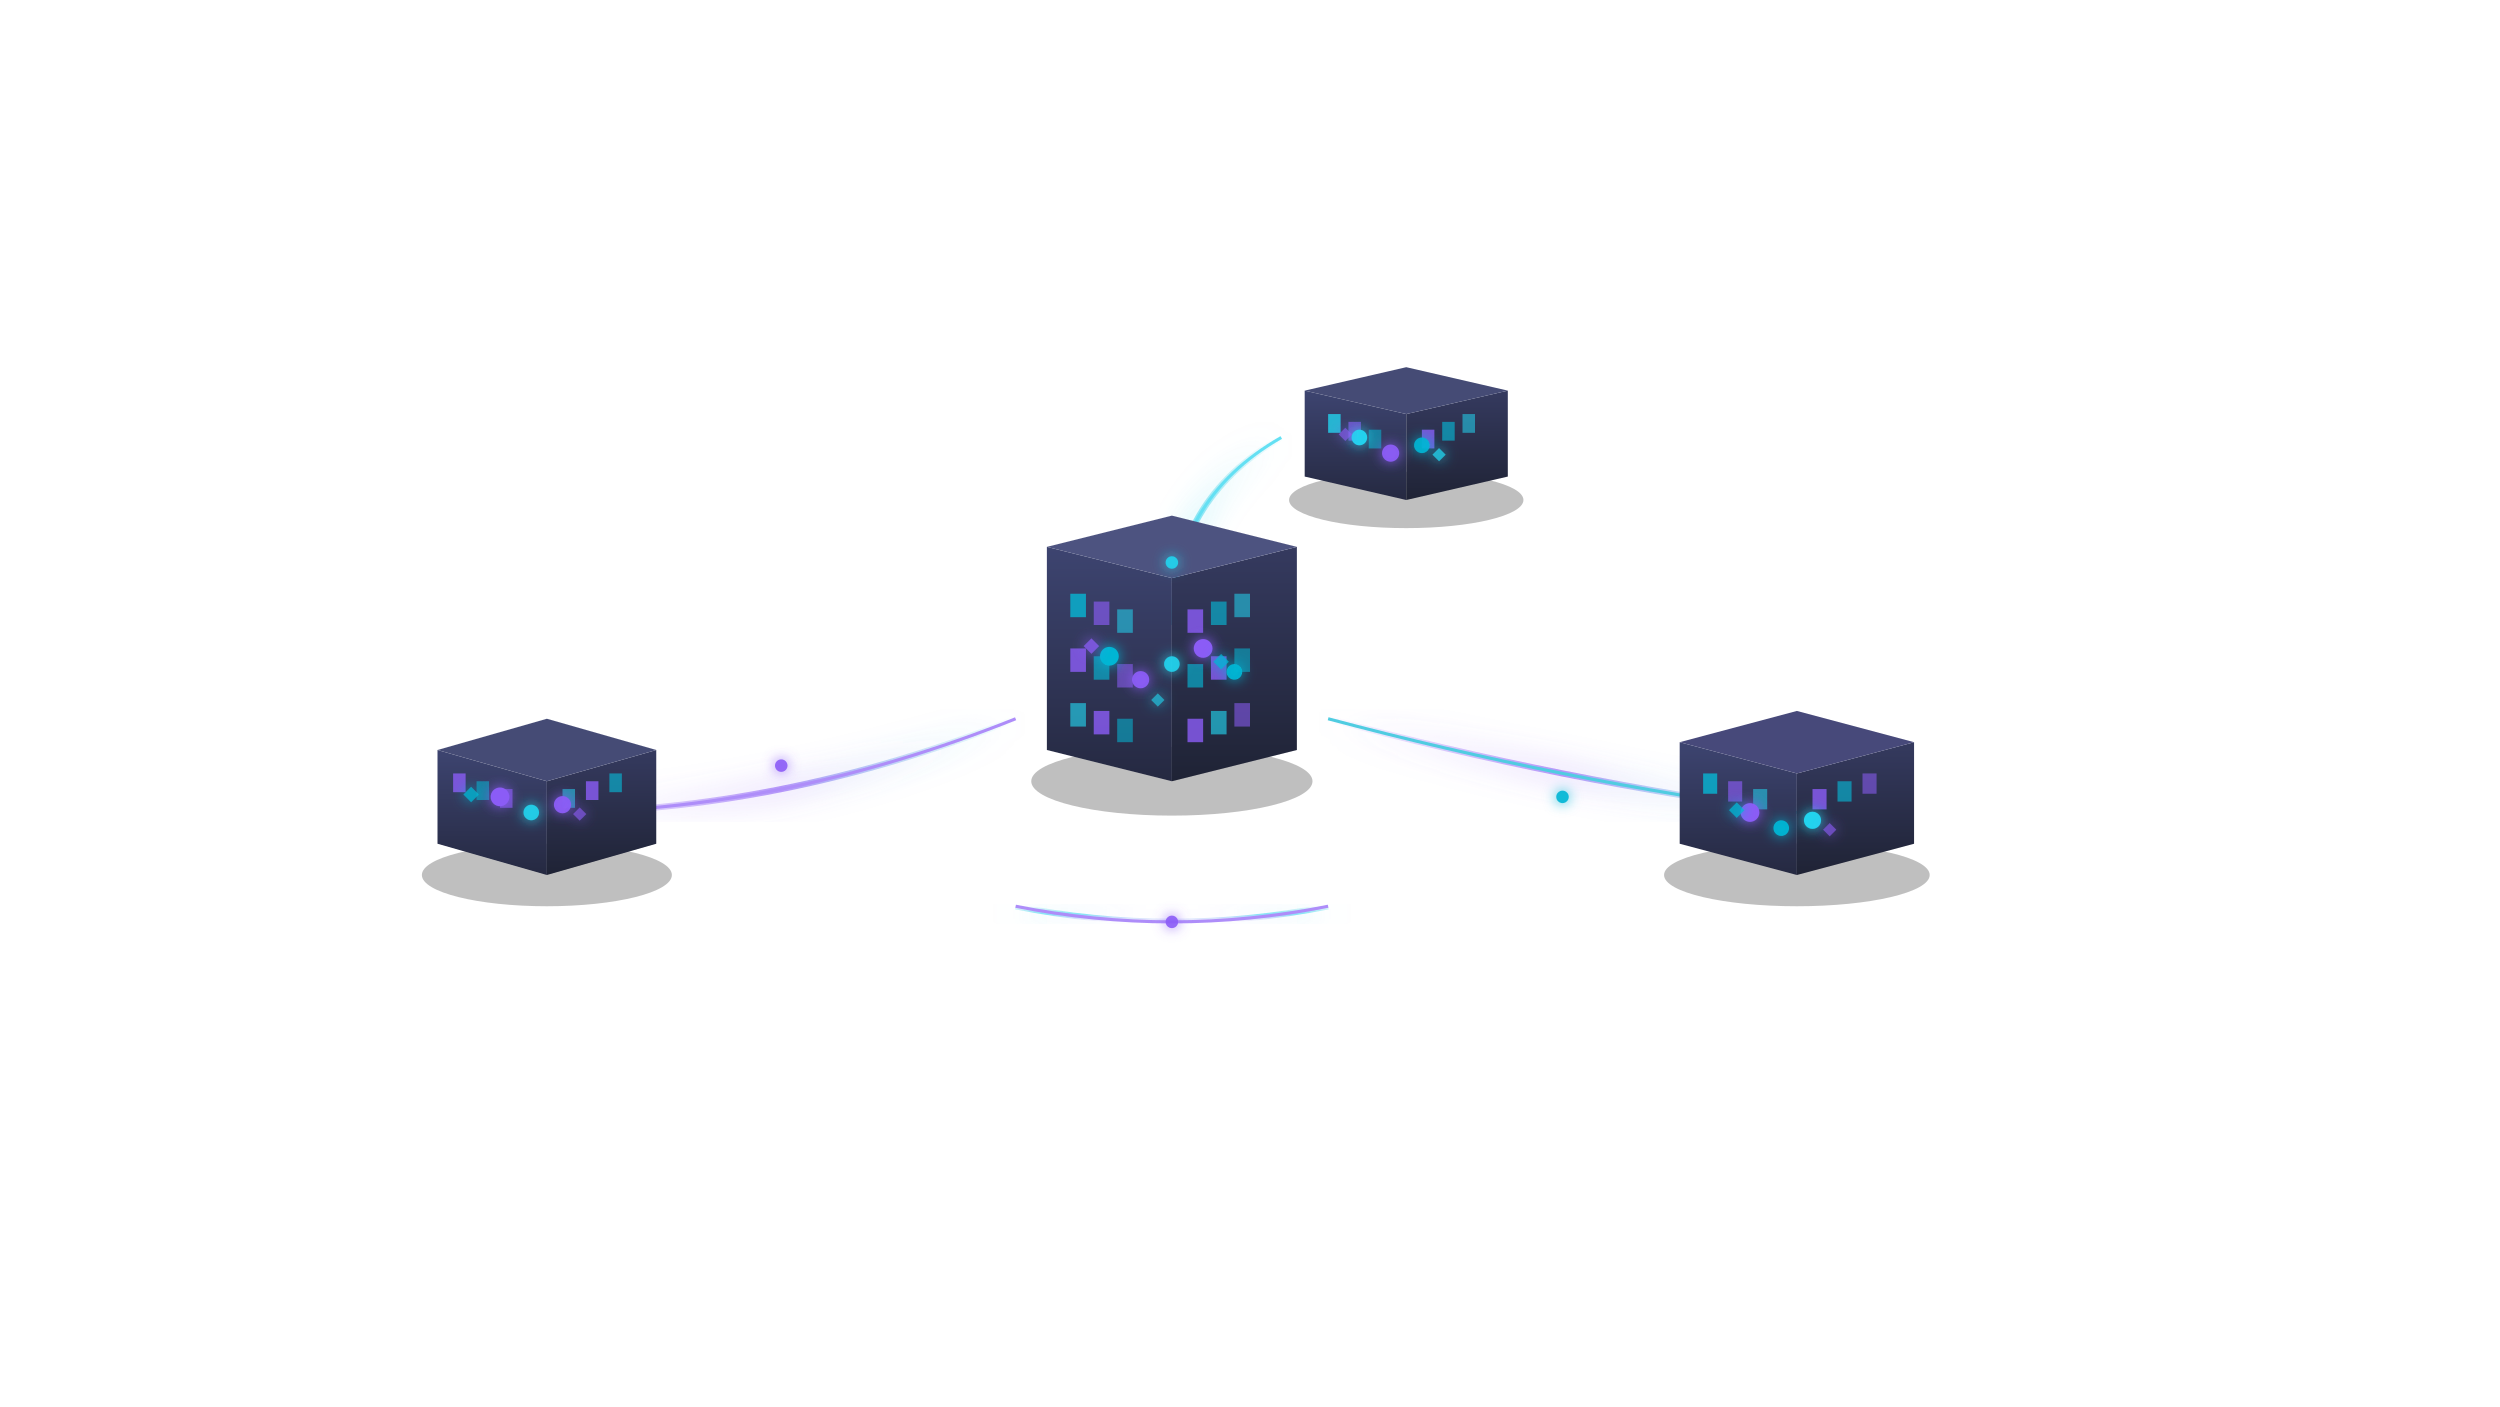
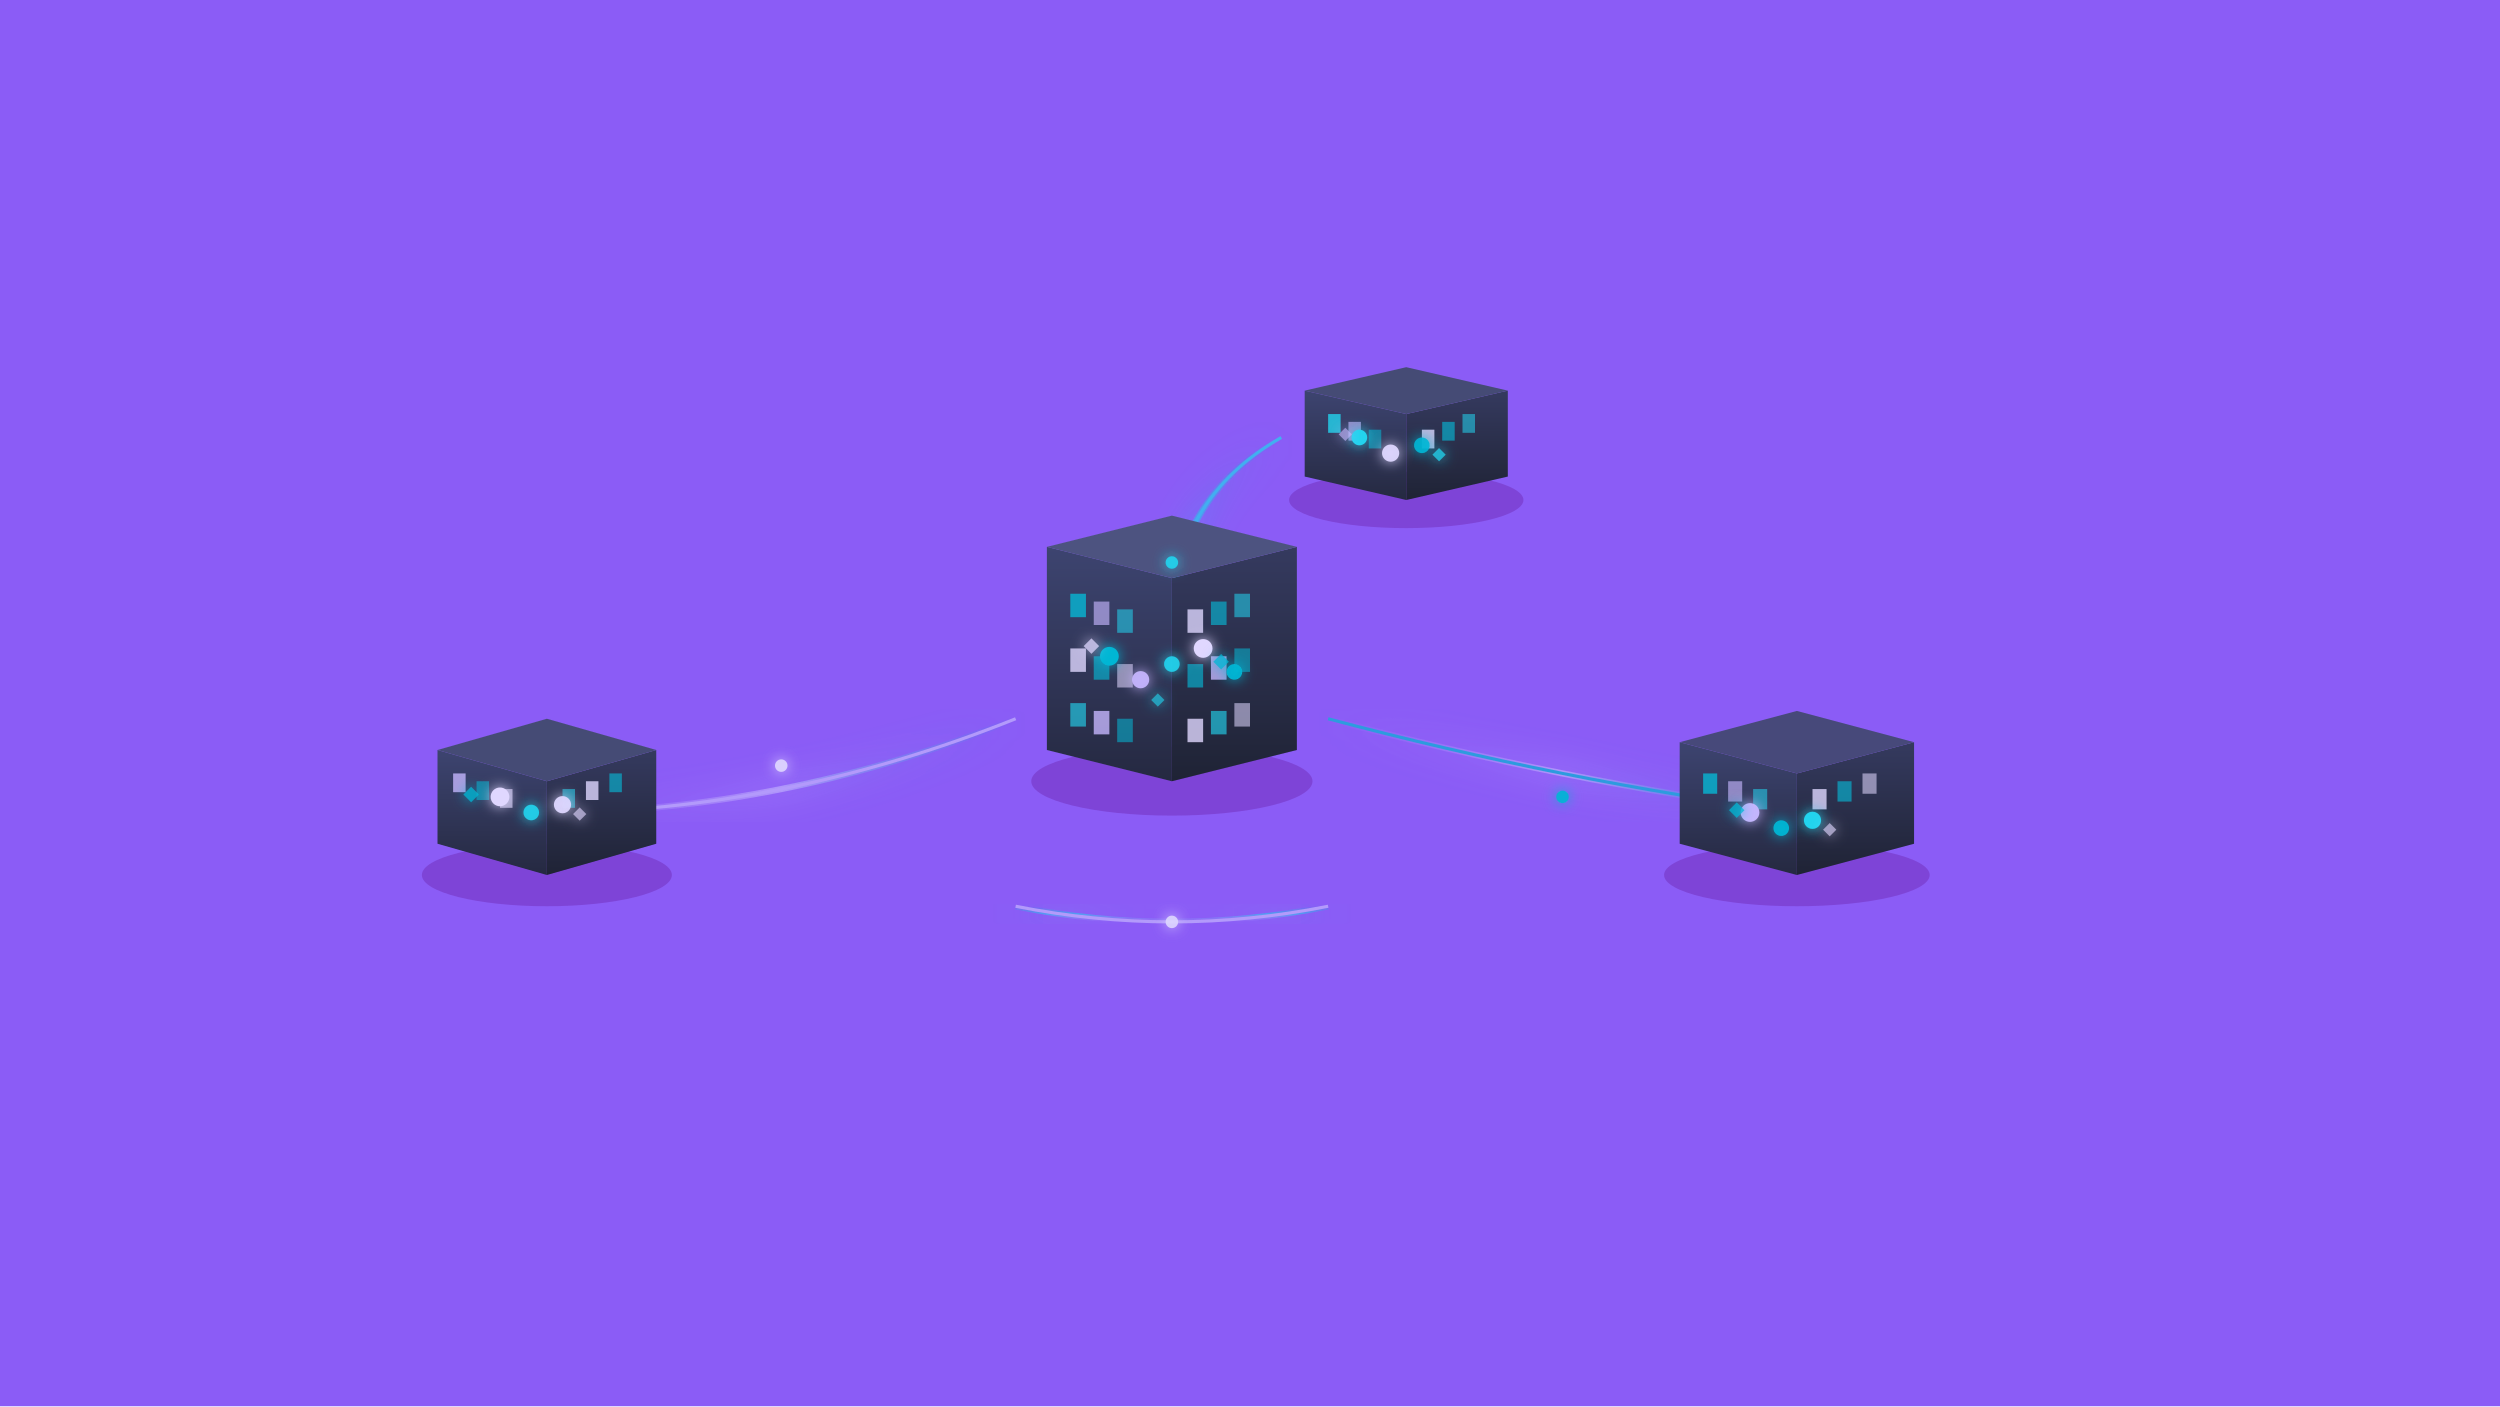
<svg xmlns="http://www.w3.org/2000/svg" viewBox="0 0 1600 900">
  <defs>
    <linearGradient id="buildingGrad1" x1="0%" y1="0%" x2="0%" y2="100%">
      <stop offset="0%" style="stop-color:#3d4470;stop-opacity:1" />
      <stop offset="100%" style="stop-color:#252941;stop-opacity:1" />
    </linearGradient>
    <linearGradient id="buildingGrad2" x1="0%" y1="0%" x2="0%" y2="100%">
      <stop offset="0%" style="stop-color:#353a5f;stop-opacity:1" />
      <stop offset="100%" style="stop-color:#1f2335;stop-opacity:1" />
    </linearGradient>
    <linearGradient id="pathGlow1" x1="0%" y1="0%" x2="100%" y2="0%">
-       <stop offset="0%" style="stop-color:#8b5cf6;stop-opacity:0" />
-       <stop offset="50%" style="stop-color:#8b5cf6;stop-opacity:0.9" />
+       <stop offset="0%" style="stop-color:#a78bfa;stop-opacity:0" />
+       <stop offset="50%" style="stop-color:#c4b5fd;stop-opacity:0.9" />
      <stop offset="100%" style="stop-color:#06b6d4;stop-opacity:0" />
    </linearGradient>
    <linearGradient id="pathGlow2" x1="0%" y1="0%" x2="0%" y2="100%">
      <stop offset="0%" style="stop-color:#06b6d4;stop-opacity:0" />
      <stop offset="50%" style="stop-color:#22d3ee;stop-opacity:0.8" />
-       <stop offset="100%" style="stop-color:#8b5cf6;stop-opacity:0" />
+       <stop offset="100%" style="stop-color:#c4b5fd;stop-opacity:0" />
    </linearGradient>
    <filter id="glow">
      <feGaussianBlur stdDeviation="4" result="coloredBlur" />
      <feMerge>
        <feMergeNode in="coloredBlur" />
        <feMergeNode in="SourceGraphic" />
      </feMerge>
    </filter>
    <filter id="softGlow">
      <feGaussianBlur stdDeviation="10" result="coloredBlur" />
      <feMerge>
        <feMergeNode in="coloredBlur" />
        <feMergeNode in="SourceGraphic" />
      </feMerge>
    </filter>
  </defs>
+   <rect width="1600" height="900" fill="#8B5CF6" />
  <g opacity="0.7">
    <path d="M 350 520 Q 500 520 650 460" stroke="url(#pathGlow1)" stroke-width="4" fill="none" filter="url(#softGlow)" />
-     <path d="M 350 520 Q 500 520 650 460" stroke="#8b5cf6" stroke-width="2" fill="none" />
+     <path d="M 350 520 Q 500 520 650 460" stroke="#c4b5fd" stroke-width="2" fill="none" />
    <path d="M 750 400 Q 750 320 820 280" stroke="url(#pathGlow2)" stroke-width="4" fill="none" filter="url(#softGlow)" />
    <path d="M 750 400 Q 750 320 820 280" stroke="#22d3ee" stroke-width="2" fill="none" />
    <path d="M 850 460 Q 1000 500 1150 520" stroke="url(#pathGlow1)" stroke-width="4" fill="none" filter="url(#softGlow)" />
    <path d="M 850 460 Q 1000 500 1150 520" stroke="#06b6d4" stroke-width="2" fill="none" />
    <path d="M 650 580 Q 750 600 850 580" stroke="url(#pathGlow2)" stroke-width="4" fill="none" filter="url(#softGlow)" />
-     <path d="M 650 580 Q 750 600 850 580" stroke="#8b5cf6" stroke-width="2" fill="none" />
+     <path d="M 650 580 Q 750 600 850 580" stroke="#c4b5fd" stroke-width="2" fill="none" />
  </g>
  <g>
-     <ellipse cx="350" cy="560" rx="80" ry="20" fill="#000000" opacity="0.25" />
+     <ellipse cx="350" cy="560" rx="80" ry="20" fill="#6b21a8" opacity="0.4" />
    <path d="M 280 480 L 280 540 L 350 560 L 350 500 Z" fill="url(#buildingGrad1)" />
    <path d="M 350 500 L 350 560 L 420 540 L 420 480 Z" fill="url(#buildingGrad2)" />
    <path d="M 280 480 L 350 500 L 420 480 L 350 460 Z" fill="#454b75" />
    <g opacity="0.8">
-       <rect x="290" y="495" width="8" height="12" fill="#8b5cf6" />
+       <rect x="290" y="495" width="8" height="12" fill="#c4b5fd" />
      <rect x="305" y="500" width="8" height="12" fill="#06b6d4" opacity="0.7" />
-       <rect x="320" y="505" width="8" height="12" fill="#8b5cf6" opacity="0.8" />
+       <rect x="320" y="505" width="8" height="12" fill="#e0d7ff" opacity="0.8" />
      <rect x="360" y="505" width="8" height="12" fill="#22d3ee" opacity="0.7" />
-       <rect x="375" y="500" width="8" height="12" fill="#8b5cf6" />
+       <rect x="375" y="500" width="8" height="12" fill="#ddd6fe" />
      <rect x="390" y="495" width="8" height="12" fill="#06b6d4" opacity="0.8" />
    </g>
  </g>
  <g>
-     <ellipse cx="750" cy="500" rx="90" ry="22" fill="#000000" opacity="0.25" />
+     <ellipse cx="750" cy="500" rx="90" ry="22" fill="#6b21a8" opacity="0.4" />
    <path d="M 670 350 L 670 480 L 750 500 L 750 370 Z" fill="url(#buildingGrad1)" />
    <path d="M 750 370 L 750 500 L 830 480 L 830 350 Z" fill="url(#buildingGrad2)" />
    <path d="M 670 350 L 750 370 L 830 350 L 750 330 Z" fill="#4d5380" />
    <g opacity="0.8">
      <rect x="685" y="380" width="10" height="15" fill="#06b6d4" />
-       <rect x="700" y="385" width="10" height="15" fill="#8b5cf6" opacity="0.8" />
+       <rect x="700" y="385" width="10" height="15" fill="#c4b5fd" opacity="0.8" />
      <rect x="715" y="390" width="10" height="15" fill="#22d3ee" opacity="0.7" />
-       <rect x="685" y="415" width="10" height="15" fill="#8b5cf6" />
+       <rect x="685" y="415" width="10" height="15" fill="#ddd6fe" />
      <rect x="700" y="420" width="10" height="15" fill="#06b6d4" opacity="0.8" />
-       <rect x="715" y="425" width="10" height="15" fill="#8b5cf6" opacity="0.7" />
+       <rect x="715" y="425" width="10" height="15" fill="#e0d7ff" opacity="0.7" />
      <rect x="685" y="450" width="10" height="15" fill="#22d3ee" opacity="0.8" />
-       <rect x="700" y="455" width="10" height="15" fill="#8b5cf6" />
+       <rect x="700" y="455" width="10" height="15" fill="#c4b5fd" />
      <rect x="715" y="460" width="10" height="15" fill="#06b6d4" opacity="0.7" />
-       <rect x="760" y="390" width="10" height="15" fill="#8b5cf6" />
+       <rect x="760" y="390" width="10" height="15" fill="#ddd6fe" />
      <rect x="775" y="385" width="10" height="15" fill="#06b6d4" opacity="0.8" />
      <rect x="790" y="380" width="10" height="15" fill="#22d3ee" opacity="0.7" />
      <rect x="760" y="425" width="10" height="15" fill="#06b6d4" opacity="0.8" />
-       <rect x="775" y="420" width="10" height="15" fill="#8b5cf6" />
+       <rect x="775" y="420" width="10" height="15" fill="#c4b5fd" />
      <rect x="790" y="415" width="10" height="15" fill="#06b6d4" opacity="0.7" />
-       <rect x="760" y="460" width="10" height="15" fill="#8b5cf6" />
+       <rect x="760" y="460" width="10" height="15" fill="#e0d7ff" />
      <rect x="775" y="455" width="10" height="15" fill="#22d3ee" opacity="0.8" />
-       <rect x="790" y="450" width="10" height="15" fill="#8b5cf6" opacity="0.7" />
+       <rect x="790" y="450" width="10" height="15" fill="#ddd6fe" opacity="0.7" />
    </g>
  </g>
  <g>
-     <ellipse cx="900" cy="320" rx="75" ry="18" fill="#000000" opacity="0.25" />
+     <ellipse cx="900" cy="320" rx="75" ry="18" fill="#6b21a8" opacity="0.4" />
    <path d="M 835 250 L 835 305 L 900 320 L 900 265 Z" fill="url(#buildingGrad1)" />
    <path d="M 900 265 L 900 320 L 965 305 L 965 250 Z" fill="url(#buildingGrad2)" />
    <path d="M 835 250 L 900 265 L 965 250 L 900 235 Z" fill="#454b75" />
    <g opacity="0.8">
      <rect x="850" y="265" width="8" height="12" fill="#22d3ee" />
-       <rect x="863" y="270" width="8" height="12" fill="#8b5cf6" opacity="0.8" />
+       <rect x="863" y="270" width="8" height="12" fill="#c4b5fd" opacity="0.8" />
      <rect x="876" y="275" width="8" height="12" fill="#06b6d4" opacity="0.7" />
-       <rect x="910" y="275" width="8" height="12" fill="#8b5cf6" />
+       <rect x="910" y="275" width="8" height="12" fill="#ddd6fe" />
      <rect x="923" y="270" width="8" height="12" fill="#06b6d4" opacity="0.8" />
      <rect x="936" y="265" width="8" height="12" fill="#22d3ee" opacity="0.7" />
    </g>
  </g>
  <g>
-     <ellipse cx="1150" cy="560" rx="85" ry="20" fill="#000000" opacity="0.25" />
+     <ellipse cx="1150" cy="560" rx="85" ry="20" fill="#6b21a8" opacity="0.4" />
    <path d="M 1075 475 L 1075 540 L 1150 560 L 1150 495 Z" fill="url(#buildingGrad1)" />
    <path d="M 1150 495 L 1150 560 L 1225 540 L 1225 475 Z" fill="url(#buildingGrad2)" />
    <path d="M 1075 475 L 1150 495 L 1225 475 L 1150 455 Z" fill="#47497a" />
    <g opacity="0.8">
      <rect x="1090" y="495" width="9" height="13" fill="#06b6d4" />
-       <rect x="1106" y="500" width="9" height="13" fill="#8b5cf6" opacity="0.8" />
+       <rect x="1106" y="500" width="9" height="13" fill="#c4b5fd" opacity="0.8" />
      <rect x="1122" y="505" width="9" height="13" fill="#22d3ee" opacity="0.7" />
-       <rect x="1160" y="505" width="9" height="13" fill="#8b5cf6" />
+       <rect x="1160" y="505" width="9" height="13" fill="#ddd6fe" />
      <rect x="1176" y="500" width="9" height="13" fill="#06b6d4" opacity="0.8" />
-       <rect x="1192" y="495" width="9" height="13" fill="#8b5cf6" opacity="0.7" />
+       <rect x="1192" y="495" width="9" height="13" fill="#e0d7ff" opacity="0.7" />
    </g>
  </g>
  <g filter="url(#glow)">
-     <circle cx="320" cy="510" r="6" fill="#8b5cf6" />
+     <circle cx="320" cy="510" r="6" fill="#e0d7ff" />
    <circle cx="340" cy="520" r="5" fill="#22d3ee" opacity="0.9" />
-     <circle cx="360" cy="515" r="5.5" fill="#8b5cf6" opacity="0.95" />
+     <circle cx="360" cy="515" r="5.5" fill="#ddd6fe" opacity="0.95" />
    <circle cx="710" cy="420" r="6" fill="#06b6d4" />
-     <circle cx="730" cy="435" r="5.5" fill="#8b5cf6" opacity="0.95" />
+     <circle cx="730" cy="435" r="5.5" fill="#c4b5fd" opacity="0.95" />
    <circle cx="750" cy="425" r="5" fill="#22d3ee" opacity="0.9" />
-     <circle cx="770" cy="415" r="6" fill="#8b5cf6" />
+     <circle cx="770" cy="415" r="6" fill="#e0d7ff" />
    <circle cx="790" cy="430" r="5" fill="#06b6d4" opacity="0.95" />
    <circle cx="870" cy="280" r="5" fill="#22d3ee" />
-     <circle cx="890" cy="290" r="5.5" fill="#8b5cf6" opacity="0.95" />
+     <circle cx="890" cy="290" r="5.5" fill="#ddd6fe" opacity="0.95" />
    <circle cx="910" cy="285" r="5" fill="#06b6d4" opacity="0.9" />
-     <circle cx="1120" cy="520" r="6" fill="#8b5cf6" />
+     <circle cx="1120" cy="520" r="6" fill="#c4b5fd" />
    <circle cx="1140" cy="530" r="5" fill="#06b6d4" opacity="0.95" />
    <circle cx="1160" cy="525" r="5.5" fill="#22d3ee" />
-     <circle cx="500" cy="490" r="4" fill="#8b5cf6" opacity="0.9" />
+     <circle cx="500" cy="490" r="4" fill="#e0d7ff" opacity="0.9" />
    <circle cx="750" cy="360" r="4" fill="#22d3ee" opacity="0.9" />
    <circle cx="1000" cy="510" r="4" fill="#06b6d4" opacity="0.9" />
-     <circle cx="750" cy="590" r="4" fill="#8b5cf6" opacity="0.9" />
+     <circle cx="750" cy="590" r="4" fill="#ddd6fe" opacity="0.9" />
  </g>
  <g opacity="0.8" filter="url(#glow)">
    <rect x="298" y="505" width="7" height="7" fill="#06b6d4" transform="rotate(45 301.5 508.5)" />
-     <rect x="368" y="518" width="6" height="6" fill="#8b5cf6" opacity="0.8" transform="rotate(45 371 521)" />
-     <rect x="695" y="410" width="7" height="7" fill="#8b5cf6" transform="rotate(45 698.5 413.5)" />
+     <rect x="368" y="518" width="6" height="6" fill="#e0d7ff" opacity="0.8" transform="rotate(45 371 521)" />
+     <rect x="695" y="410" width="7" height="7" fill="#ddd6fe" transform="rotate(45 698.5 413.5)" />
    <rect x="738" y="445" width="6" height="6" fill="#22d3ee" opacity="0.8" transform="rotate(45 741 448)" />
    <rect x="778" y="420" width="7" height="7" fill="#06b6d4" transform="rotate(45 781.5 423.5)" />
-     <rect x="858" y="275" width="6" height="6" fill="#8b5cf6" opacity="0.8" transform="rotate(45 861 278)" />
+     <rect x="858" y="275" width="6" height="6" fill="#c4b5fd" opacity="0.8" transform="rotate(45 861 278)" />
    <rect x="918" y="288" width="6" height="6" fill="#22d3ee" transform="rotate(45 921 291)" />
    <rect x="1108" y="515" width="7" height="7" fill="#06b6d4" transform="rotate(45 1111.5 518.5)" />
-     <rect x="1168" y="528" width="6" height="6" fill="#8b5cf6" opacity="0.8" transform="rotate(45 1171 531)" />
+     <rect x="1168" y="528" width="6" height="6" fill="#e0d7ff" opacity="0.8" transform="rotate(45 1171 531)" />
  </g>
</svg>
